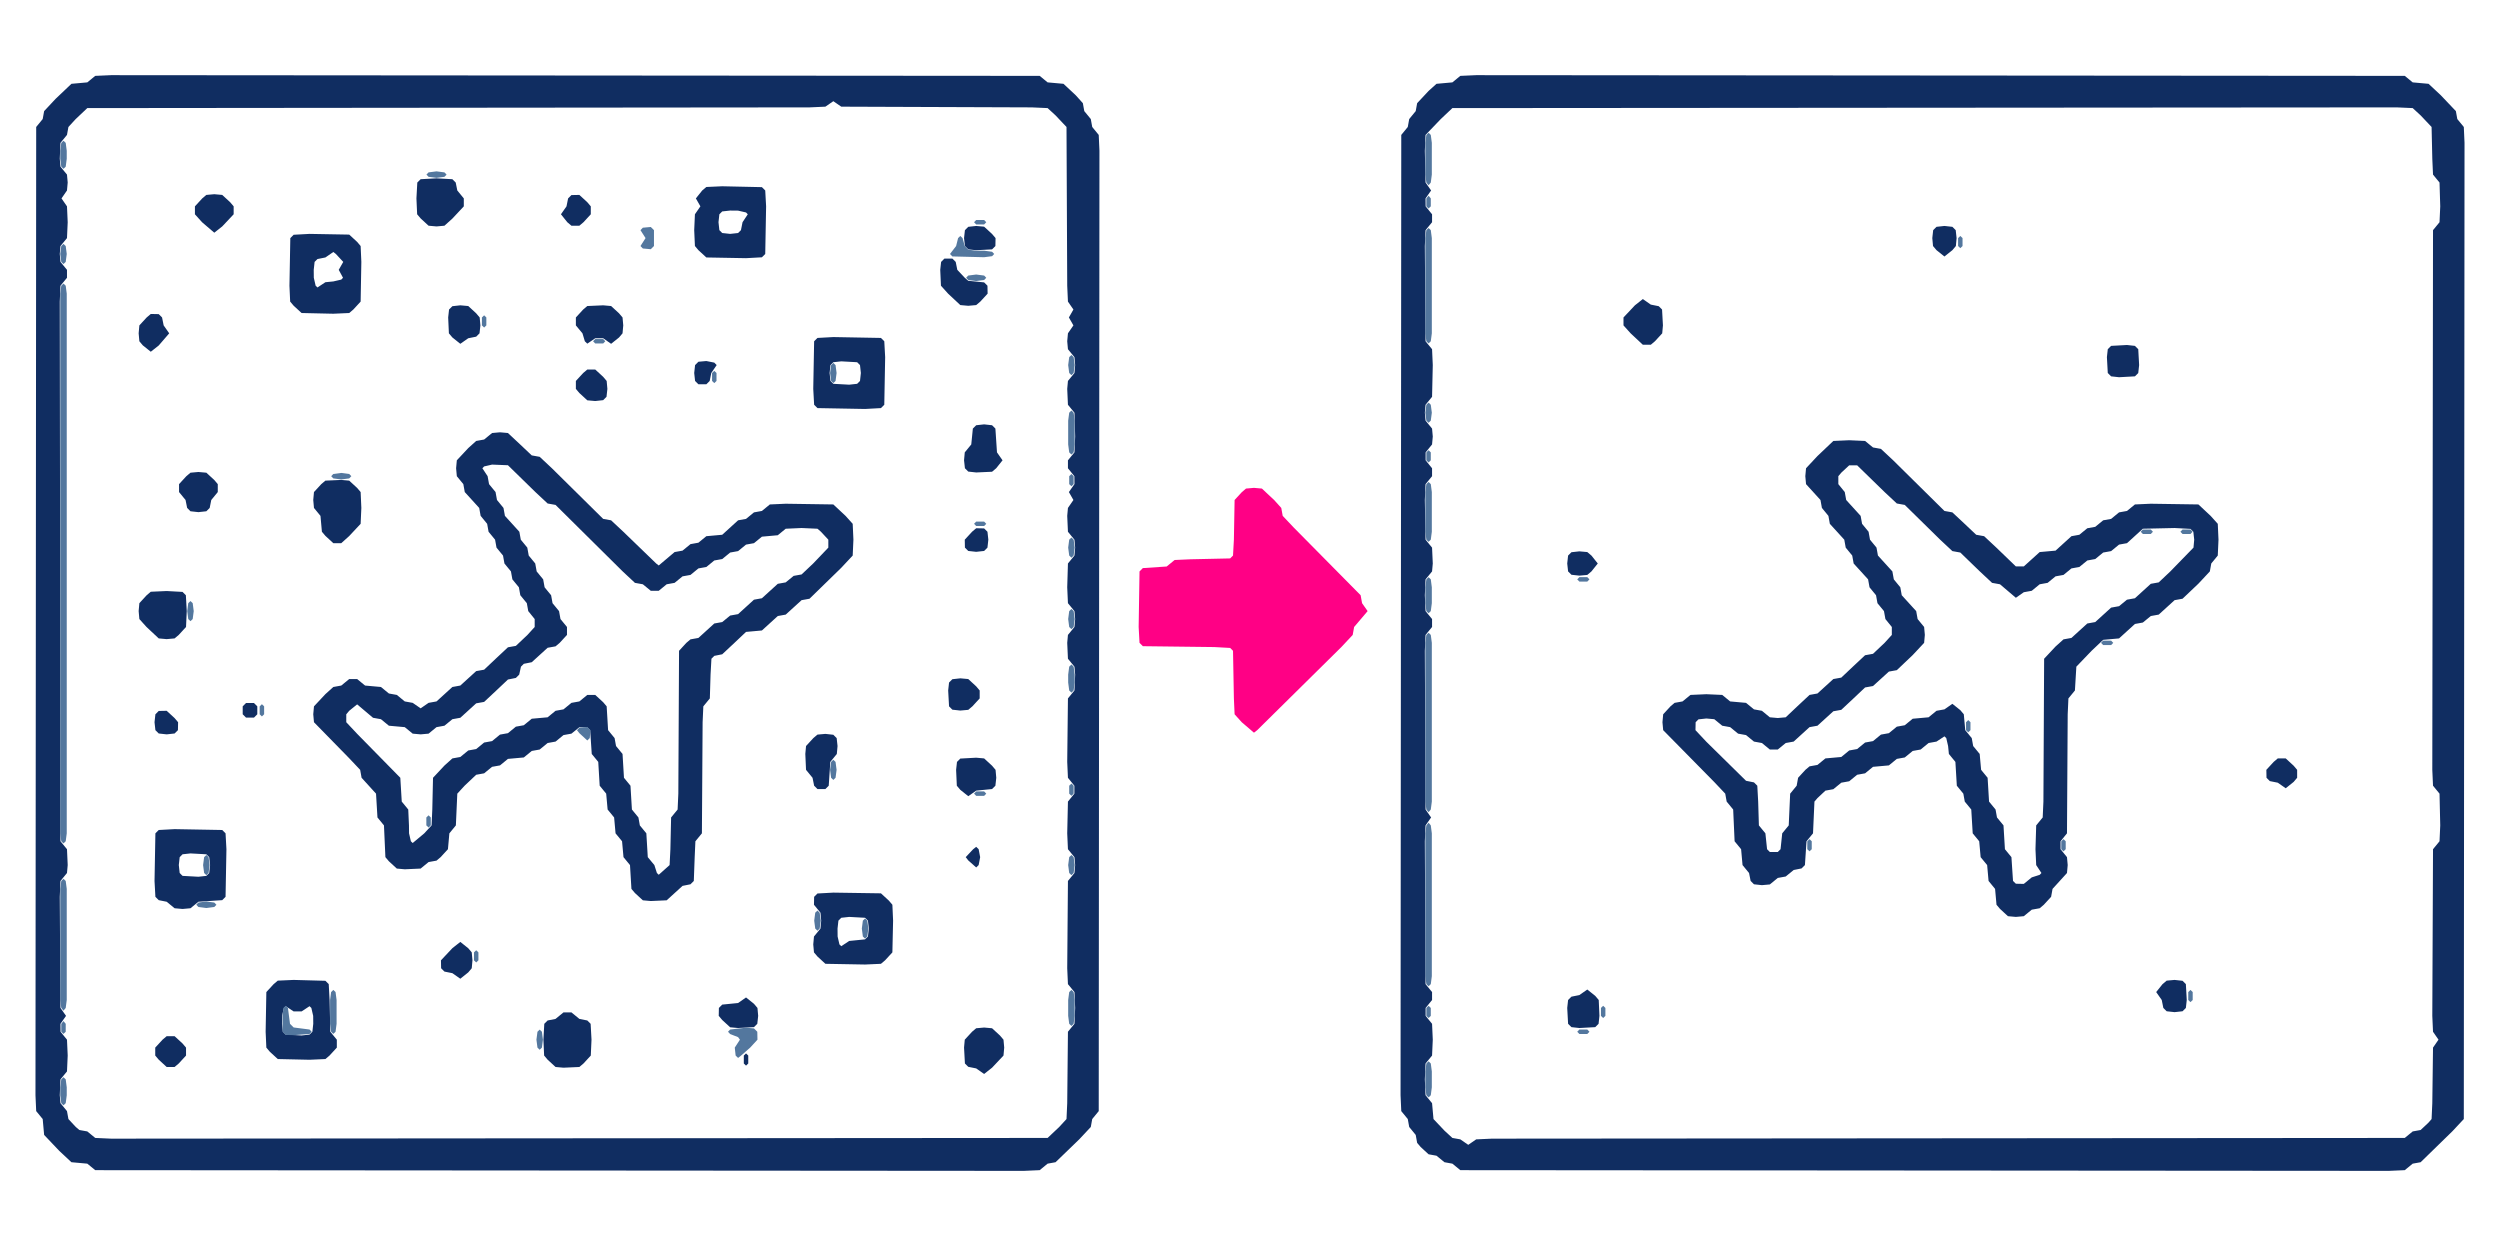
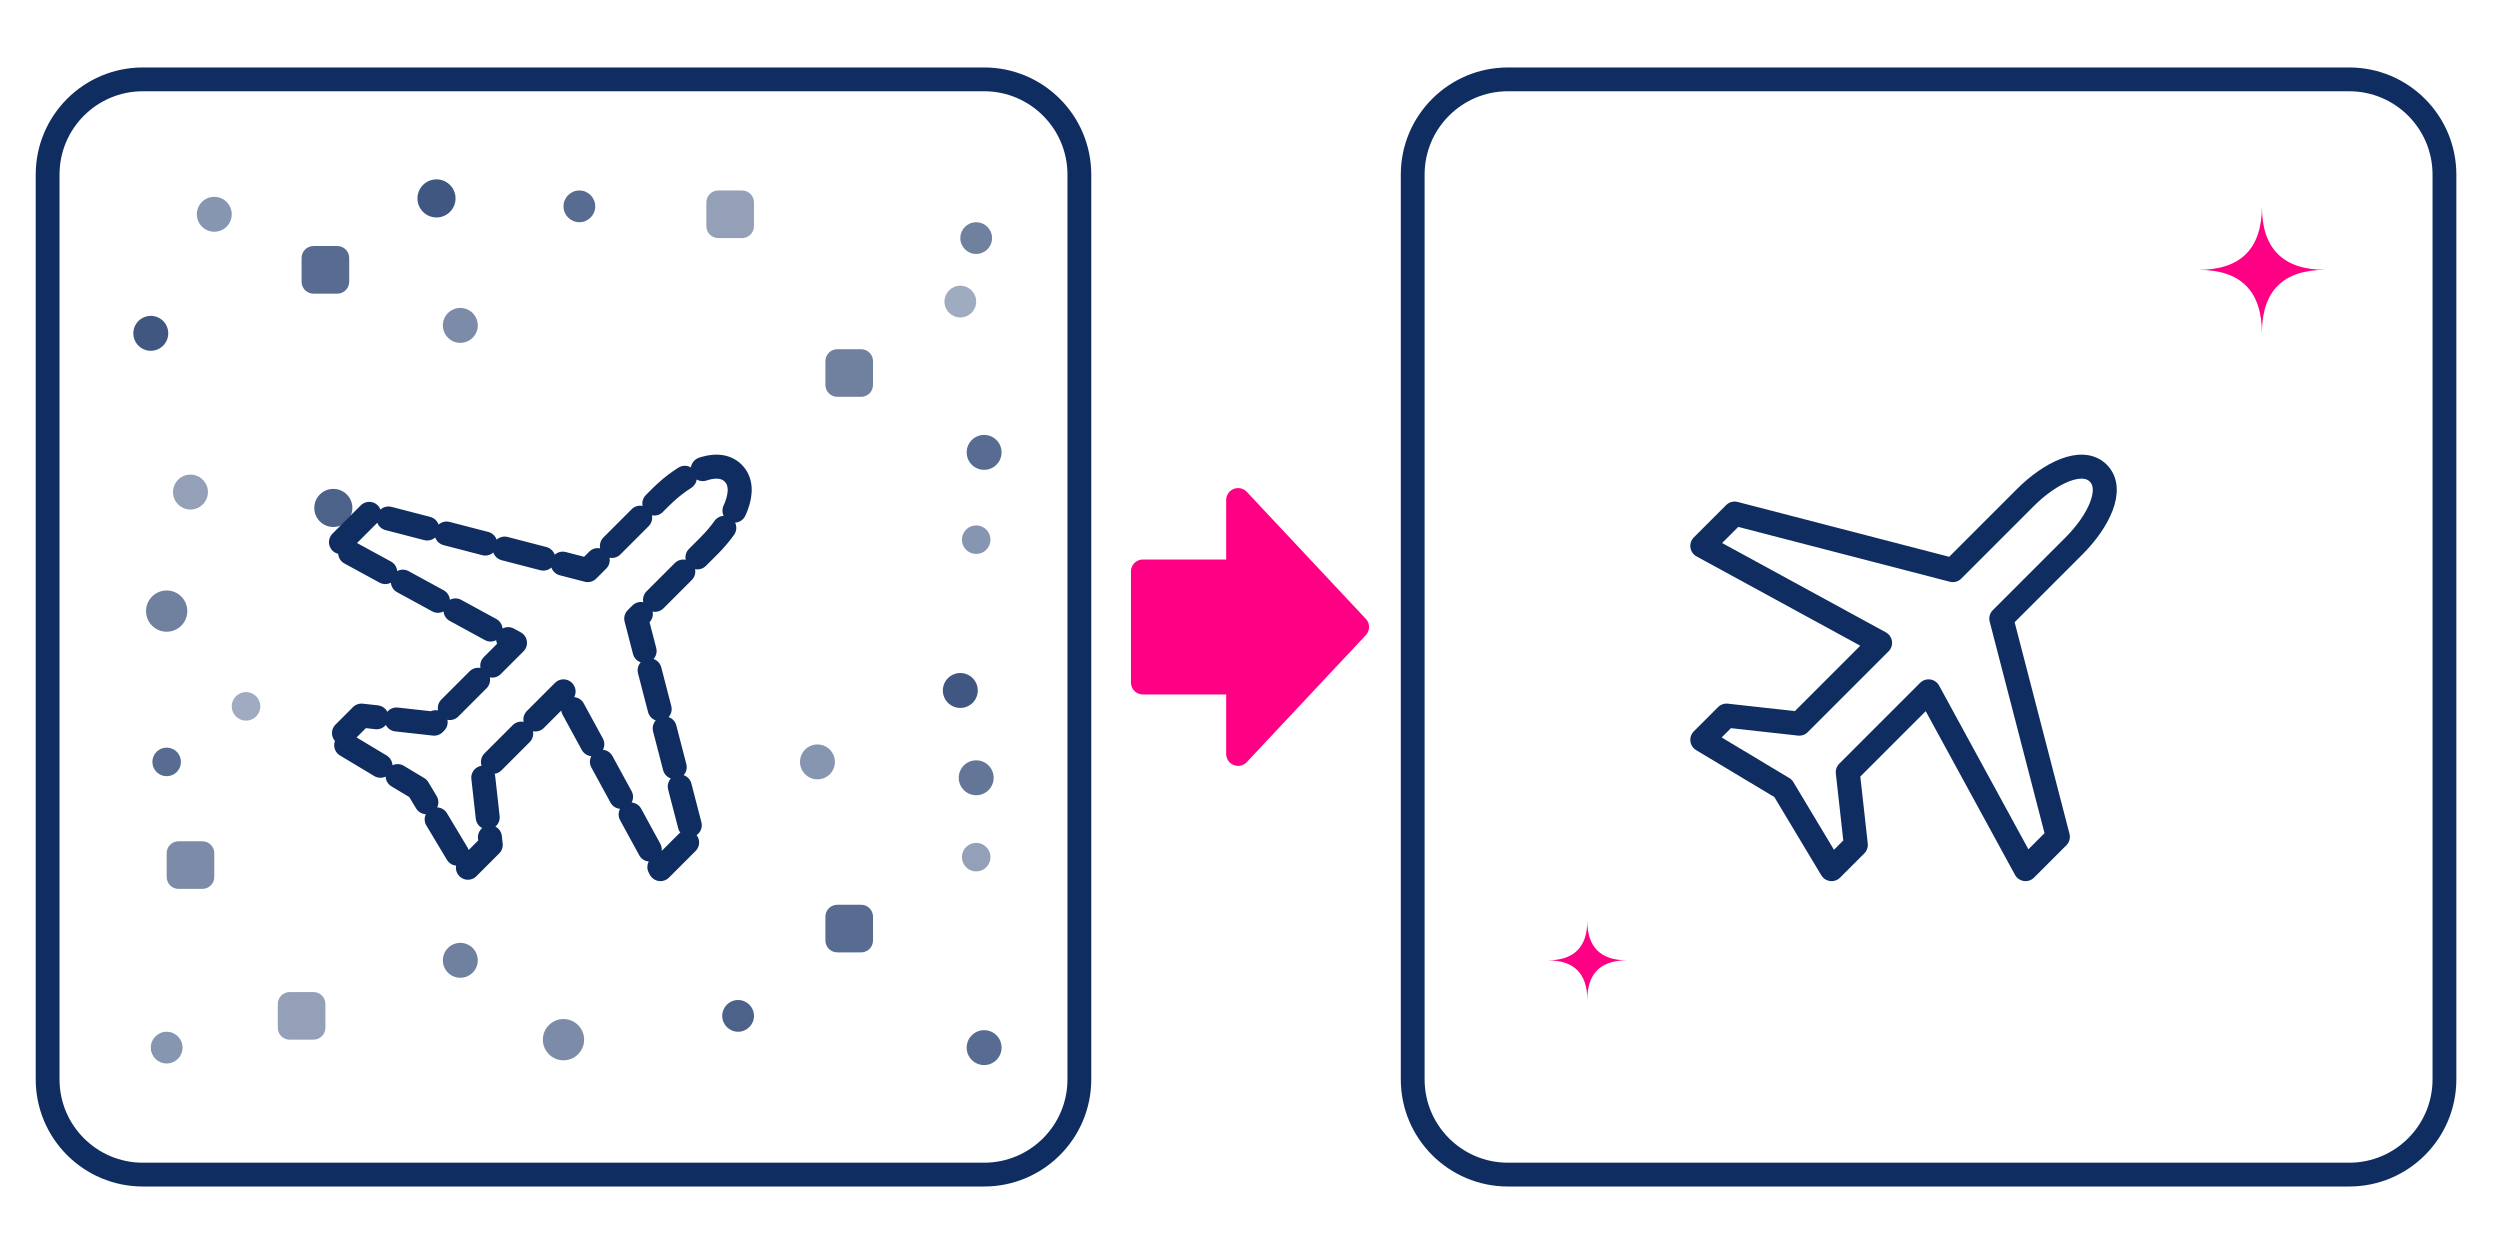
- <svg xmlns="http://www.w3.org/2000/svg" width="315" height="158" viewBox="0 0 315 158" overflow="hidden">
-   <path d="M12 9.56 14 9.47 131 9.56 132 10.38 134 10.56 135.54 12 136.44 13 136.62 14 137.44 15 137.62 16 138.44 17 138.53 19 138.44 140 137.62 141 137.44 142 136 143.54 133 146.44 132 146.62 131 147.44 129 147.53 12 147.44 11 146.62 9 146.44 7.46 145 5.56 143 5.38 141 4.56 140 4.47 138 4.56 16 5.38 15 5.56 14 7 12.46 9 10.56 11 10.38 12 9.56 12 9.56ZM184 9.56 186 9.47 303 9.56 304 10.38 306 10.56 307.54 12 309.44 14 309.62 15 310.44 16 310.53 18 310.44 141 309 142.54 305 146.44 304 146.62 303 147.44 301 147.53 184 147.44 183 146.62 182 146.44 181 145.62 180 145.44 179 144.52 178.56 144 178.38 143 177.56 142 177.38 141 176.56 140 176.47 138 176.56 17 177.38 16 177.56 15 178.38 14 178.56 13 180 11.46 181 10.56 183 10.38 184 9.56 184 9.56ZM105 12.75 104 13.44 102 13.53 11 13.62 9.54 15 8.62 16 8.44 17 7.62 18 7.53 20 7.62 21 8.44 22 8.53 23 8.44 24 7.75 25 8.44 26 8.53 28 8.44 30 7.62 31 7.53 32 7.62 33 8.44 34 8.44 35 7.62 36 7.53 38 7.62 106 8.44 107 8.53 109 8.44 110 7.62 111 7.53 113 7.62 127 8.32 128 7.62 129 7.63 130 8.44 131 8.53 133 8.44 135 7.62 136 7.53 138 7.62 139 8.44 140 8.62 141 9.55 142 10 142.38 11 142.56 12 143.38 14 143.47 132 143.38 133.46 142 134.38 141 134.47 139 134.56 130 135.38 129 135.47 127 135.38 125 134.56 124 134.47 122 134.56 111 135.38 110 135.47 109 135.38 108 134.56 107 134.47 105 134.56 101 135.37 100 135.37 99 134.56 98 134.47 96 134.56 88 135.38 87 135.47 85 135.38 84 134.56 83 134.47 81 134.56 80 135.38 79 135.47 78 135.38 77 134.56 76 134.47 74 134.56 71 135.38 70 135.47 69 135.38 68 134.56 67 134.47 65 134.56 64 135.25 63 134.68 62 135.38 61 135.37 60 134.56 59 134.56 58 135.38 57 135.47 55 135.38 52 134.56 51 134.47 49 134.56 48 135.38 47 135.47 46 135.38 45 134.56 44 134.47 43 134.56 42 135.25 41 134.68 40 135.25 39 134.56 38 134.47 36 134.38 16 133 14.54 132 13.62 130 13.53 106 13.44 105 12.75 105 12.75ZM183 13.62 181.54 15 179.62 17 179.53 19 179.62 23 180.32 24 179.62 25 179.63 26 180.44 27 180.44 28 179.62 29 179.53 31 179.62 43 180.44 44 180.53 46 180.44 50 179.62 51 179.53 52 179.62 53 180.44 54 180.53 55 180.44 56 179.63 57 179.63 58 180.44 59 180.44 60 179.62 61 179.53 63 179.62 68 180.44 69 180.53 71 180.44 72 179.62 73 179.53 75 179.62 77 180.44 78 180.44 79 179.62 80 179.53 82 179.62 102 180.32 103 179.62 104 179.53 106 179.62 124 180.44 125 180.44 126 179.63 127 179.63 128 180.44 129 180.53 131 180.44 133 179.62 134 179.53 136 179.62 138 180.44 139 180.62 141 182 142.46 183 143.38 184 143.56 185 144.25 186 143.56 188 143.47 303 143.38 304 142.56 305 142.38 306 141.44 306.38 141 306.47 139 306.56 132 307.25 131 306.56 130 306.47 128 306.56 107 307.38 106 307.47 104 307.38 100 306.56 99 306.47 97 306.56 29 307.38 28 307.47 26 307.38 23 306.56 22 306.47 20 306.38 16 305 14.54 304 13.62 302 13.53 183 13.62 183 13.62ZM53 22.58 55 22.47 57 22.58 57.42 23 57.62 24 58.44 25 58.44 26 57 27.54 56 28.44 55 28.53 54 28.44 53 27.52 52.56 27 52.47 25 52.58 23 53 22.58 53 22.58ZM89 23.56 91 23.47 96 23.58 96.42 24 96.53 26 96.42 32 96 32.42 94 32.53 89 32.44 88 31.52 87.56 31 87.47 29 87.56 27 88.25 26 87.68 25 88.48 24 89 23.56 89 23.56ZM26 24.56 27 24.47 28 24.56 29 25.48 29.44 26 29.44 27 28 28.53 27 29.32 25.46 28 24.56 27 24.56 26 25.48 25 26 24.56 26 24.56ZM72 24.58 73 24.56 74 25.48 74.44 26 74.44 27 73.52 28 73 28.44 72 28.44 71.48 28 70.68 27 71.38 26 71.58 25 72 24.58 72 24.58ZM91 26.64 90.64 27 90.53 28 90.64 29 91 29.36 92 29.47 93 29.36 93.36 29 93.56 28 94.22 27 94 26.77 93 26.54 92 26.53 91 26.64 91 26.64ZM122 28.58 123 28.47 124 28.56 125 29.48 125.44 30 125.42 31 125 31.42 123 31.53 122 31.42 121.58 31 121.47 30 121.58 29 122 28.58 122 28.58ZM244 28.58 245 28.47 246 28.58 246.42 29 246.53 30 246.44 31 246 31.52 245 32.32 244 31.52 243.56 31 243.47 30 243.58 29 244 28.58 244 28.58ZM37 29.58 39 29.47 44 29.56 45 30.48 45.44 31 45.53 33 45.44 38 44.52 39 44 39.44 42 39.53 38 39.44 37 38.52 36.56 38 36.47 36 36.58 30 37 29.58 37 29.58ZM42 31.75 41 32.44 40 32.64 39.64 33 39.53 34 39.54 35 39.77 36 40 36.22 41 35.56 42 35.46 43 35.23 43.22 35 42.68 34 43.25 33 42.32 32 42 31.75 42 31.75ZM119 32.58 120 32.58 120.42 33 120.62 34 121.56 35 122 35.38 124 35.58 124.42 36 124.44 37 123.52 38 123 38.44 122 38.53 121 38.44 119.46 37 118.56 36 118.47 34 118.58 33 119 32.58 119 32.58ZM207 37.68 208 38.38 209 38.58 209.42 39 209.53 41 209.44 42 208.52 43 208 43.44 207 43.44 205.46 42 204.56 41 204.56 40 206 38.47 207 37.68 207 37.68ZM57 38.58 58 38.47 59 38.56 60 39.48 60.44 40 60.53 41 60.42 42 60 42.42 59 42.62 58 43.32 57 42.52 56.56 42 56.47 40 56.58 39 57 38.58 57 38.58ZM74 38.56 76 38.47 77 38.56 78 39.48 78.44 40 78.53 41 78.44 42 78 42.52 77 43.32 76 42.62 75 42.62 74 43.3 73.69 43 73.39 42 72.56 41 72.56 40 73.48 39 74 38.56 74 38.56ZM19 39.56 20 39.58 20.42 40 20.62 41 21.32 42 20 43.53 19 44.32 18 43.52 17.56 43 17.47 42 17.56 41 18.48 40 19 39.56 19 39.56ZM103 42.58 105 42.47 111 42.58 111.42 43 111.53 45 111.42 51 111 51.42 109 51.53 103 51.42 102.58 51 102.47 49 102.58 43 103 42.58 103 42.58ZM266 43.58 268 43.47 269 43.58 269.42 44 269.53 46 269.42 47 269 47.42 267 47.53 266 47.42 265.58 47 265.47 45 265.58 44 266 43.58 266 43.58ZM88 45.58 89 45.49 90 45.69 90.3 46 89.62 47 89.42 48 89 48.42 88 48.42 87.58 48 87.47 47 87.58 46 88 45.58 88 45.58ZM105 45.64 104.64 46 104.53 47 104.64 48 105 48.36 107 48.47 108 48.36 108.36 48 108.47 47 108.36 46 108 45.64 106 45.53 105 45.64 105 45.64ZM74 46.56 75 46.56 76 47.48 76.44 48 76.53 49 76.42 50 76 50.42 75 50.53 74 50.44 73 49.52 72.56 49 72.56 48 73.48 47 74 46.56 74 46.56ZM123 53.58 124 53.47 125 53.58 125.42 54 125.62 57 126.32 58 125.52 59 125 59.44 123 59.53 122 59.42 121.58 59 121.47 58 121.56 57 122.38 56 122.58 54 123 53.58 123 53.58ZM62 54.56 63 54.47 64 54.56 65.54 56 67 57.38 68 57.56 69.54 59 76 65.38 77 65.56 78.54 67 82.68 71 83 71.25 85 69.56 86 69.38 87 68.56 88 68.38 89 67.56 91 67.38 93 65.56 94 65.38 95 64.56 96 64.38 97 63.56 99 63.47 105 63.56 106.54 65 107.44 66 107.53 68 107.44 70 106 71.54 102 75.44 101 75.62 99 77.44 98 77.62 96 79.44 94 79.62 92.54 81 91 82.44 90 82.64 89.64 83 89.53 85 89.44 88 88.62 89 88.53 91 88.44 105 87.62 106 87.53 108 87.42 111 87 111.42 86 111.62 84 113.44 82 113.53 81 113.44 80 112.52 79.56 112 79.38 109 78.56 108 78.38 106 77.56 105 77.38 103 76.56 102 76.38 100 75.56 99 75.38 96 74.56 95 74.36 92 74 91.65 73 91.63 72 92.44 71 92.62 70 93.44 69 93.62 68 94.44 67 94.62 66 95.44 64 95.62 63 96.44 62 96.62 61 97.44 60 97.62 58.54 99 57.62 100 57.53 102 57.44 104 56.62 105 56.44 107 55.52 108 55 108.44 54 108.62 53 109.44 51 109.53 50 109.44 49 108.52 48.56 108 48.47 106 48.38 104 47.56 103 47.38 100 45.56 98 45.38 97 44 95.54 39.56 91 39.47 90 39.56 89 41 87.46 42 86.56 43 86.38 44 85.56 45 85.56 46 86.38 48 86.56 49 87.38 50 87.56 51 88.38 52 88.56 53 89.25 54 88.56 55 88.38 57 86.56 58 86.38 60 84.56 61 84.38 62.46 83 64 81.56 65 81.38 66.46 80 67.37 79 67.37 78 66.56 77 66.38 76 65.56 75 65.38 74 64.56 73 64.38 72 63.56 71 63.38 70 62.56 69 62.38 68 61.56 67 61.38 66 60.56 65 60.38 64 58.56 62 58.38 61 57.56 60 57.47 59 57.56 58 59 56.46 60 55.56 61 55.38 62 54.56 62 54.56ZM231 55.56 233 55.47 235 55.56 236 56.38 237 56.56 238.54 58 245 64.38 246 64.56 247.54 66 249 67.38 250 67.56 251.54 69 254 71.37 255 71.37 257 69.56 259 69.38 261 67.56 262 67.38 263 66.56 264 66.38 265 65.56 266 65.38 267 64.56 268 64.38 269 63.56 271 63.47 277 63.56 278.54 65 279.44 66 279.53 68 279.44 70 278.62 71 278.44 72 277 73.54 275 75.44 274 75.62 272 77.44 271 77.62 270 78.44 269 78.62 267 80.44 265 80.62 263.54 82 261.62 84 261.44 87 260.62 88 260.53 90 260.44 105 259.63 106 259.63 107 260.44 108 260.53 109 260.44 110 258.62 112 258.44 113 257.52 114 257 114.44 256 114.62 255 115.44 254 115.53 253 115.44 252 114.52 251.56 114 251.38 112 250.56 111 250.38 109 249.56 108 249.38 106 248.56 105 248.38 102 247.56 101 247.38 100 246.56 99 246.38 96 245.56 95 245.46 94 245.23 93 245 92.78 244 93.44 243 93.62 242 94.44 241 94.62 240 95.44 239 95.62 238 96.44 236 96.62 235 97.44 234 97.62 233 98.44 232 98.62 231 99.44 230 99.62 229 100.56 228.62 101 228.53 103 228.44 105 227.62 106 227.42 109 227 109.42 226 109.62 225 110.44 224 110.62 223 111.44 222 111.53 221 111.42 220.58 111 220.38 110 219.56 109 219.38 107 218.56 106 218.47 104 218.38 102 217.56 101 217.38 100 216 98.54 209.56 92 209.47 91 209.56 90 210.48 89 211 88.56 212 88.38 213 87.56 215 87.47 217 87.56 218 88.38 220 88.56 221 89.38 222 89.56 223 90.38 224 90.47 225 90.38 226.46 89 228 87.56 229 87.38 231 85.56 232 85.38 233.46 84 235 82.56 236 82.38 237.46 81 238.37 80 238.37 79 237.56 78 237.38 77 236.56 76 236.38 75 235.56 74 235.38 73 233.56 71 233.38 70 232.56 69 232.38 68 230.56 66 230.38 65 229.56 64 229.38 63 227.56 61 227.47 60 227.56 59 229 57.46 231 55.56 231 55.56ZM61 58.77 60.78 59 61.44 60 61.62 61 62.44 62 62.62 63 63.44 64 63.62 65 65.44 67 65.62 68 66.44 69 66.62 70 67.44 71 67.62 72 68.44 73 68.62 74 69.44 75 69.62 76 70.44 77 70.62 78 71.44 79 71.44 80 70.52 81 70 81.44 69 81.62 67 83.44 66 83.64 65.64 84 65.42 85 65 85.42 64 85.62 62.54 87 61 88.44 60 88.62 58 90.44 57 90.62 56 91.44 55 91.62 54 92.44 53 92.53 52 92.44 51 91.62 49 91.44 48 90.62 47 90.44 45 88.75 44 89.56 43.63 90 43.63 91 45 92.46 50.44 98 50.62 101 51.44 102 51.53 104 51.54 105 51.77 106 52 106.22 53.46 105 54.38 104 54.47 102 54.56 98 56 96.46 57 95.56 58 95.38 59 94.56 60 94.38 61 93.56 62 93.38 63 92.56 64 92.38 65 91.56 66 91.38 67 90.56 69 90.38 70 89.56 71 89.38 72 88.56 73 88.38 74 87.56 75 87.56 76 88.48 76.44 89 76.62 92 77.44 93 77.62 94 78.44 95 78.62 98 79.44 99 79.62 102 80.44 103 80.62 104 81.44 105 81.62 108 82.45 109 82.77 110 83 110.22 84.37 109 84.47 107 84.56 103 85.38 102 85.47 100 85.56 82 86.48 81 87 80.56 88 80.38 90 78.56 91 78.38 92 77.56 93 77.38 95 75.56 96 75.38 98 73.56 99 73.38 100 72.56 101 72.38 102.46 71 104.37 69 104.37 68 103.44 67 103 66.62 101 66.53 99 66.62 98 67.44 96 67.62 95 68.44 94 68.62 93 69.44 92 69.62 91 70.44 90 70.62 89 71.44 88 71.62 87 72.44 86 72.62 85 73.44 84 73.62 83 74.44 82 74.44 81 73.62 80 73.44 78.46 72 70 63.62 69 63.44 67.46 62 64 58.62 62 58.54 61 58.77 61 58.77ZM233 58.63 232 59.56 231.63 60 231.63 61 232.44 62 232.62 63 234.44 65 234.62 66 235.44 67 235.62 68 236.44 69 236.62 70 238.44 72 238.62 73 239.44 74 239.62 75 241.44 77 241.62 78 242.44 79 242.53 80 242.44 81 241 82.54 239 84.44 238 84.62 236 86.44 235 86.62 233.54 88 232 89.44 231 89.62 229 91.44 228 91.62 226 93.44 225 93.62 224 94.44 223 94.44 222 93.62 221 93.44 220 92.62 219 92.44 218 91.62 217 91.44 216 90.62 215 90.53 214 90.64 213.65 91 213.63 92 215 93.46 220 98.38 221 98.58 221.42 99 221.53 101 221.62 104 222.44 105 222.65 107 223 107.35 224 107.35 224.35 107 224.56 105 225.38 104 225.47 102 225.56 100 226.38 99 226.56 98 227.48 97 228 96.56 229 96.38 230 95.56 232 95.38 233 94.56 234 94.38 235 93.56 236 93.38 237 92.56 238 92.38 239 91.56 240 91.38 241 90.56 243 90.38 244 89.56 245 89.38 246 88.68 247 89.48 247.44 90 247.62 92 248.44 93 248.62 94 249.44 95 249.62 97 250.44 98 250.62 101 251.44 102 251.62 103 252.44 104 252.62 107 253.44 108 253.64 111 254 111.35 255 111.37 256 110.55 257 110.23 257.22 110 256.56 109 256.47 107 256.56 104 257.38 103 257.47 101 257.56 83 259 81.46 260 80.56 261 80.38 263 78.56 264 78.38 266 76.56 267 76.38 268 75.56 269 75.38 271 73.56 272 73.38 273.46 72 276.38 69 276.47 68 276.36 67 276 66.64 274 66.53 270 66.62 268 68.44 267 68.62 266 69.44 265 69.62 264 70.44 263 70.62 262 71.44 261 71.62 260 72.44 259 72.62 258 73.44 257 73.62 256 74.44 255 74.62 254 75.32 252 73.62 251 73.44 249.46 72 247 69.62 246 69.44 244.46 68 240 63.62 239 63.44 237.46 62 234 58.63 233 58.63 233 58.63ZM24 59.56 25 59.47 26 59.56 27 60.48 27.44 61 27.44 62 26.62 63 26.42 64 26 64.42 25 64.53 24 64.42 23.58 64 23.38 63 22.56 62 22.56 61 23.48 60 24 59.56 24 59.56ZM41 60.56 43 60.47 44 60.56 45 61.48 45.44 62 45.53 64 45.44 66 44 67.54 43 68.44 42 68.44 41 67.52 40.56 67 40.38 65 39.56 64 39.47 63 39.56 62 40.48 61 41 60.56 41 60.56ZM123 66.56 124 66.58 124.42 67 124.53 68 124.42 69 124 69.42 123 69.53 122 69.42 121.58 69 121.56 68 122.48 67 123 66.56 123 66.56ZM198 69.58 199 69.47 200 69.56 200.52 70 201.32 71 200.52 72 200 72.44 199 72.53 198 72.42 197.58 72 197.47 71 197.58 70 198 69.58 198 69.58ZM19 74.56 21 74.47 23 74.58 23.42 75 23.53 77 23.44 79 22.52 80 22 80.44 21 80.53 20 80.44 18.46 79 17.56 78 17.47 77 17.56 76 18.48 75 19 74.56 19 74.56ZM120 85.58 121 85.47 122 85.56 123 86.48 123.44 87 123.44 88 122.52 89 122 89.44 121 89.53 120 89.42 119.58 89 119.47 87 119.58 86 120 85.58 120 85.58ZM31 88.58 32 88.58 32.42 89 32.42 90 32 90.42 31 90.42 30.58 90 30.58 89 31 88.58 31 88.58ZM20 89.58 21 89.56 22 90.48 22.44 91 22.42 92 22 92.42 21 92.53 20 92.42 19.58 92 19.47 91 19.58 90 20 89.58 20 89.58ZM103 92.56 104 92.47 105 92.58 105.42 93 105.53 94 105.44 95 104.62 96 104.42 99 104 99.42 103 99.42 102.58 99 102.38 98 101.56 97 101.47 95 101.56 94 102.48 93 103 92.56 103 92.56ZM121 95.58 123 95.47 124 95.56 125 96.48 125.44 97 125.53 98 125.42 99 125 99.42 123 99.62 122 100.32 121 99.52 120.56 99 120.47 97 120.58 96 121 95.58 121 95.58ZM287 95.56 288 95.56 289 96.48 289.44 97 289.44 98 289 98.52 288 99.32 287 98.62 286 98.42 285.58 98 285.56 97 286.48 96 287 95.56 287 95.56ZM20 104.58 22 104.47 28 104.58 28.42 105 28.53 107 28.42 113 28 113.42 25 113.62 24 114.44 23 114.53 22 114.44 21 113.62 20 113.42 19.58 113 19.47 111 19.58 105 20 104.58 20 104.58ZM123 106.7 123.31 107 123.5 108 123.31 109 123 109.3 122 108.41 121.68 108 122.62 107 123 106.7 123 106.7ZM23 107.64 22.64 108 22.53 109 22.64 110 23 110.36 25 110.47 26 110.36 26.36 110 26.47 109 26.36 108 26 107.64 24 107.53 23 107.64 23 107.64ZM103 112.58 105 112.47 111 112.56 112 113.48 112.44 114 112.53 116 112.44 120 111.52 121 111 121.44 109 121.53 104 121.44 103 120.52 102.56 120 102.47 119 102.56 118 103.38 117 103.47 116 103.38 115 102.56 114 102.58 113 103 112.58 103 112.58ZM106 115.64 105.64 116 105.53 117 105.54 118 105.77 119 106 119.22 107 118.56 109 118.36 109.36 118 109.47 117 109.36 116 109 115.64 107 115.53 106 115.64 106 115.64ZM58 118.68 59 119.48 59.44 120 59.53 121 59.44 122 59 122.52 58 123.32 57 122.62 56 122.42 55.58 122 55.56 121 57 119.47 58 118.68 58 118.68ZM35 123.56 37 123.47 41 123.58 41.42 124 41.53 126 41.62 130 42.44 131 42.44 132 41.52 133 41 133.44 39 133.53 35 133.44 34 132.52 33.56 132 33.47 130 33.56 125 34.48 124 35 123.56 35 123.56ZM273 123.56 274 123.47 275 123.58 275.42 124 275.53 126 275.42 127 275 127.42 274 127.53 273 127.42 272.58 127 272.38 126 271.68 125 272.48 124 273 123.56 273 123.56ZM200 124.68 201 125.48 201.44 126 201.53 128 201.42 129 201 129.42 199 129.53 198 129.42 197.58 129 197.47 127 197.58 126 198 125.58 199 125.38 200 124.68 200 124.68ZM94 125.68 95 126.48 95.44 127 95.53 128 95.42 129 95 129.42 93 129.53 92 129.44 91 128.52 90.56 128 90.58 127 91 126.58 93 126.38 94 125.68 94 125.68ZM36 126.78 35.77 127 35.54 128 35.53 129 35.64 130 36 130.36 38 130.47 39 130.36 39.36 130 39.47 129 39.46 128 39.23 127 39 126.78 38 127.44 37 127.44 36 126.78 36 126.78ZM71 127.56 72 127.56 73 128.38 74 128.58 74.42 129 74.53 131 74.44 133 73.52 134 73 134.44 71 134.53 70 134.44 69 133.52 68.56 133 68.47 131 68.58 129 69 128.58 70 128.38 71 127.56 71 127.56ZM123 129.56 124 129.47 125 129.56 126 130.48 126.44 131 126.53 132 126.44 133 125 134.53 124 135.32 123 134.62 122 134.42 121.58 134 121.47 132 121.56 131 122.48 130 123 129.56 123 129.56ZM21 130.56 22 130.56 23 131.48 23.44 132 23.44 133 22.52 134 22 134.44 21 134.44 20 133.52 19.56 133 19.56 132 20.48 131 21 130.56 21 130.56ZM94 132.73 94.28 133 94.28 134 94 134.27 93.72 134 93.72 133 94 132.73 94 132.73Z" fill="#102D61" fill-rule="evenodd" />
-   <path d="M157 61.56 158 61.47 159 61.56 160.54 63 161.44 64 161.62 65 163 66.46 171.44 75 171.62 76 172.32 77 170.62 79 170.44 80 169 81.54 158.41 92 158 92.32 156.46 91 155.56 90 155.47 88 155.36 82 155 81.64 153 81.53 144 81.42 143.58 81 143.47 79 143.58 72 144 71.58 147 71.38 148 70.56 150 70.47 155 70.36 155.36 70 155.47 68 155.56 63 156.48 62 157 61.56 157 61.56Z" fill="#FF0085" fill-rule="evenodd" />
-   <path d="M180 16.73 180.28 17 180.41 18 180.41 22 180.28 23 180 23.34 179.72 23 179.59 22 179.59 18 179.72 17 180 16.73 180 16.73ZM8 17.73 8.28 18 8.41 19 8.41 20 8.28 21 8 21.27 7.72 21 7.59 20 7.59 19 7.72 18 8 17.73 8 17.73ZM54 21.72 55 21.59 56 21.72 56.27 22 56 22.28 55 22.41 54 22.28 53.73 22 54 21.72 54 21.72ZM180 24.66 180.28 25 180.28 26 180 26.27 179.72 26 179.72 25 180 24.66 180 24.66ZM123 27.72 124 27.72 124.27 28 124 28.28 123 28.28 122.73 28 123 27.72 123 27.72ZM81 28.69 82 28.6 82.4 29 82.4 31 82 31.4 81 31.31 80.7 31 81.34 30 80.7 29 81 28.69 81 28.69ZM180 28.73 180.28 29 180.41 30 180.41 42 180.28 43 180 43.27 179.72 43 179.59 42 179.59 30 179.72 29 180 28.73 180 28.73ZM121 29.73 121.28 30 121.56 31 122 31.46 123 31.59 124 31.59 125 31.72 125.27 32 125 32.28 124 32.41 120 32.31 119.7 32 120.47 31 120.72 30 121 29.73 121 29.73ZM247 29.73 247.28 30 247.28 31 247 31.27 246.72 31 246.72 30 247 29.73 247 29.73ZM8 30.73 8.28 31 8.41 32 8.28 33 8 33.27 7.72 33 7.59 32 7.72 31 8 30.73 8 30.73ZM122 34.72 123 34.59 124 34.72 124.27 35 124 35.28 123 35.41 122 35.28 121.73 35 122 34.72 122 34.72ZM8 35.73 8.28 36 8.41 37 8.41 105 8.28 106 8 106.27 7.72 106 7.59 105 7.59 37 7.72 36 8 35.73 8 35.73ZM61 39.73 61.28 40 61.28 41 61 41.27 60.72 41 60.72 40 61 39.73 61 39.73ZM75 42.72 76 42.72 76.27 43 76 43.28 75 43.28 74.73 43 75 42.72 75 42.72ZM135 44.73 135.28 45 135.41 46 135.28 47 135 47.27 134.72 47 134.59 46 134.72 45 135 44.73 135 44.73ZM105 45.73 105.28 46 105.41 47 105.28 48 105 48.27 104.72 48 104.59 47 104.72 46 105 45.73 105 45.73ZM90 46.73 90.28 47 90.28 48 90 48.27 89.72 48 89.72 47 90 46.73 90 46.73ZM180 50.73 180.28 51 180.41 52 180.28 53 180 53.27 179.72 53 179.59 52 179.72 51 180 50.73 180 50.73ZM135 51.73 135.28 52 135.41 53 135.41 56 135.28 57 135 57.27 134.72 57 134.59 56 134.59 53 134.72 52 135 51.73 135 51.73ZM180 56.73 180.28 57 180.28 58 180 58.27 179.72 58 179.72 57 180 56.73 180 56.73ZM42 59.72 43 59.59 44 59.72 44.27 60 44 60.28 43 60.41 42 60.28 41.73 60 42 59.72 42 59.72ZM135 59.73 135.28 60 135.28 61 135 61.27 134.72 61 134.72 60 135 59.73 135 59.73ZM180 60.73 180.28 61 180.41 62 180.41 67 180.28 68 180 68.27 179.72 68 179.59 67 179.59 62 179.72 61 180 60.73 180 60.73ZM123 65.72 124 65.72 124.27 66 124 66.28 123 66.28 122.73 66 123 65.72 123 65.72ZM270 66.72 271 66.72 271.27 67 271 67.28 270 67.28 269.73 67 270 66.72 270 66.72ZM275 66.72 276 66.72 276.27 67 276 67.28 275 67.28 274.73 67 275 66.72 275 66.72ZM135 67.73 135.28 68 135.41 69 135.28 70 135 70.27 134.72 70 134.59 69 134.72 68 135 67.73 135 67.73ZM180 72.73 180.28 73 180.41 74 180.41 76 180.28 77 180 77.27 179.72 77 179.59 76 179.59 74 179.72 73 180 72.73 180 72.73ZM199 72.72 200 72.72 200.27 73 200 73.28 199 73.28 198.73 73 199 72.72 199 72.72ZM24 75.73 24.28 76 24.41 77 24.28 78 24 78.27 23.72 78 23.59 77 23.72 76 24 75.73 24 75.73ZM135 76.73 135.28 77 135.41 78 135.28 79 135 79.27 134.72 79 134.59 78 134.72 77 135 76.73 135 76.73ZM180 79.73 180.28 80 180.41 81 180.41 101 180.28 102 180 102.34 179.72 102 179.59 101 179.59 81 179.72 80 180 79.73 180 79.73ZM265 80.72 266 80.72 266.27 81 266 81.28 265 81.28 264.73 81 265 80.72 265 80.72ZM135 83.73 135.28 84 135.41 85 135.41 86 135.28 87 135 87.27 134.72 87 134.59 86 134.59 85 134.72 84 135 83.73 135 83.73ZM33 88.73 33.28 89 33.28 90 33 90.27 32.72 90 32.72 89 33 88.73 33 88.73ZM248 90.73 248.28 91 248.28 92 248 92.27 247.72 92 247.72 91 248 90.73 248 90.73ZM73 91.69 74 91.6 74.4 92 74.31 93 74 93.3 73 92.38 72.7 92 73 91.69 73 91.69ZM105 95.73 105.28 96 105.41 97 105.28 98 105 98.27 104.72 98 104.59 97 104.72 96 105 95.73 105 95.73ZM135 98.73 135.28 99 135.28 100 135 100.27 134.72 100 134.72 99 135 98.73 135 98.73ZM123 99.72 124 99.72 124.27 100 124 100.28 123 100.28 122.73 100 123 99.72 123 99.72ZM54 102.73 54.28 103 54.28 104 54 104.27 53.72 104 53.72 103 54 102.73 54 102.73ZM180 103.66 180.28 104 180.41 105 180.41 123 180.28 124 180 124.27 179.72 124 179.59 123 179.59 105 179.72 104 180 103.66 180 103.66ZM228 105.73 228.28 106 228.28 107 228 107.27 227.72 107 227.72 106 228 105.73 228 105.73ZM260 105.73 260.28 106 260.28 107 260 107.27 259.72 107 259.72 106 260 105.73 260 105.73ZM26 107.73 26.28 108 26.41 109 26.28 110 26 110.27 25.72 110 25.59 109 25.72 108 26 107.73 26 107.73ZM135 107.73 135.28 108 135.41 109 135.28 110 135 110.27 134.72 110 134.59 109 134.72 108 135 107.73 135 107.73ZM8 110.73 8.28 111 8.41 112 8.41 126 8.28 127 8 127.34 7.72 127 7.59 126 7.59 112 7.72 111 8 110.73 8 110.73ZM25 113.72 26 113.59 27 113.72 27.27 114 27 114.28 26 114.41 25 114.28 24.73 114 25 113.72 25 113.72ZM103 114.73 103.28 115 103.41 116 103.28 117 103 117.27 102.72 117 102.59 116 102.72 115 103 114.73 103 114.73ZM109 115.73 109.28 116 109.41 117 109.28 118 109 118.27 108.72 118 108.59 117 108.72 116 109 115.73 109 115.73ZM60 119.73 60.28 120 60.28 121 60 121.27 59.72 121 59.72 120 60 119.73 60 119.73ZM42 124.73 42.28 125 42.41 126 42.41 129 42.28 130 42 130.27 41.72 130 41.59 129 41.59 126 41.72 125 42 124.73 42 124.73ZM135 124.73 135.28 125 135.41 126 135.41 128 135.28 129 135 129.27 134.72 129 134.59 128 134.59 126 134.72 125 135 124.73 135 124.73ZM276 124.73 276.28 125 276.28 126 276 126.27 275.72 126 275.72 125 276 124.73 276 124.73ZM36 126.73 36.28 127 36.54 129 37 129.46 39 129.72 39.27 130 39 130.28 37 130.43 36 130.4 35.6 130 35.59 128 35.72 127 36 126.73 36 126.73ZM180 126.73 180.28 127 180.28 128 180 128.27 179.72 128 179.72 127 180 126.73 180 126.73ZM202 126.73 202.28 127 202.28 128 202 128.27 201.72 128 201.72 127 202 126.73 202 126.73ZM8 128.66 8.28 129 8.28 130 8 130.27 7.72 130 7.72 129 8 128.66 8 128.66ZM68 129.73 68.28 130 68.41 131 68.28 132 68 132.27 67.72 132 67.59 131 67.72 130 68 129.73 68 129.73ZM92 129.72 94 129.49 95 129.58 95.42 130 95.44 131 94.52 132 93.38 133 93 133.3 92.69 133 92.58 132 93.23 131 93 130.68 92 130.29 91.73 130 92 129.72 92 129.72ZM199 129.72 200 129.72 200.27 130 200 130.28 199 130.28 198.73 130 199 129.72 199 129.72ZM180 133.73 180.28 134 180.41 135 180.41 137 180.28 138 180 138.27 179.72 138 179.59 137 179.59 135 179.72 134 180 133.73 180 133.73ZM8 135.73 8.28 136 8.41 137 8.41 138 8.28 139 8 139.27 7.72 139 7.59 138 7.59 137 7.72 136 8 135.73 8 135.73Z" fill="#53779E" fill-rule="evenodd" />
+ <svg xmlns="http://www.w3.org/2000/svg" width="315" height="158" viewBox="0 0 315 158" fill="none" stroke-linecap="round" stroke-linejoin="round">
+   <rect x="6" y="10" width="130" height="138" rx="12" stroke="#102d61" stroke-width="3" />
+   <rect x="178" y="10" width="130" height="138" rx="12" stroke="#102d61" stroke-width="3" />
+   <g fill="#102d61" stroke="none">
+     <circle cx="55" cy="25" r="2.4" opacity=".8" />
+     <circle cx="27" cy="27" r="2.2" opacity=".5" />
+     <circle cx="73" cy="26" r="2" opacity=".7" />
+     <rect x="89" y="24" width="6" height="6" rx="1.5" opacity=".45" />
+     <circle cx="123" cy="30" r="2" opacity=".6" />
+     <rect x="38" y="31" width="6" height="6" rx="1.5" opacity=".7" />
+     <circle cx="121" cy="38" r="2" opacity=".4" />
+     <circle cx="58" cy="41" r="2.2" opacity=".55" />
+     <circle cx="19" cy="42" r="2.2" opacity=".8" />
+     <rect x="104" y="44" width="6" height="6" rx="1.5" opacity=".6" />
+     <circle cx="124" cy="57" r="2.2" opacity=".7" />
+     <circle cx="24" cy="62" r="2.2" opacity=".45" />
+     <circle cx="42" cy="64" r="2.4" opacity=".75" />
+     <circle cx="123" cy="68" r="1.8" opacity=".5" />
+     <circle cx="21" cy="77" r="2.6" opacity=".6" />
+     <circle cx="121" cy="87" r="2.2" opacity=".8" />
+     <circle cx="31" cy="89" r="1.8" opacity=".4" />
+     <circle cx="21" cy="96" r="1.8" opacity=".7" />
+     <circle cx="103" cy="96" r="2.2" opacity=".5" />
+     <circle cx="123" cy="98" r="2.2" opacity=".65" />
+     <rect x="21" y="106" width="6" height="6" rx="1.5" opacity=".55" />
+     <circle cx="123" cy="108" r="1.8" opacity=".45" />
+     <rect x="104" y="114" width="6" height="6" rx="1.5" opacity=".7" />
+     <circle cx="58" cy="121" r="2.2" opacity=".6" />
+     <rect x="35" y="125" width="6" height="6" rx="1.5" opacity=".45" />
+     <circle cx="93" cy="128" r="2" opacity=".75" />
+     <circle cx="71" cy="131" r="2.6" opacity=".55" />
+     <circle cx="124" cy="132" r="2.2" opacity=".7" />
+     <circle cx="21" cy="132" r="2" opacity=".5" />
+   </g>
+   <g transform="translate(71 81) rotate(45) scale(0.72) translate(-50 -50)">
+     <path d="M50 8 C54 8 56 14 56 20 L56 38 L90 58 L90 66 L56 56 L56 76 L66 84 L66 90 L50 86 L34 90 L34 84 L44 76 L44 56 L10 66 L10 58 L44 38 L44 20 C44 14 46 8 50 8 Z" stroke="#102d61" stroke-width="4.2" stroke-dasharray="7 3.5" />
+   </g>
+   <path d="M144 72 H156 V63 L171 79 L156 95 V86 H144 Z" fill="#ff0085" stroke="#ff0085" stroke-width="3" />
+   <g transform="translate(243 81) rotate(45) scale(0.72) translate(-50 -50)">
+     <path d="M50 8 C54 8 56 14 56 20 L56 38 L90 58 L90 66 L56 56 L56 76 L66 84 L66 90 L50 86 L34 90 L34 84 L44 76 L44 56 L10 66 L10 58 L44 38 L44 20 C44 14 46 8 50 8 Z" stroke="#102d61" stroke-width="4.2" />
+   </g>
+   <g fill="#ff0085">
+     <path d="M285 26 Q285 34 293 34 Q285 34 285 42 Q285 34 277 34 Q285 34 285 26 Z" />
+     <path d="M200 116 Q200 121 205 121 Q200 121 200 126 Q200 121 195 121 Q200 121 200 116 Z" />
+   </g>
</svg>
